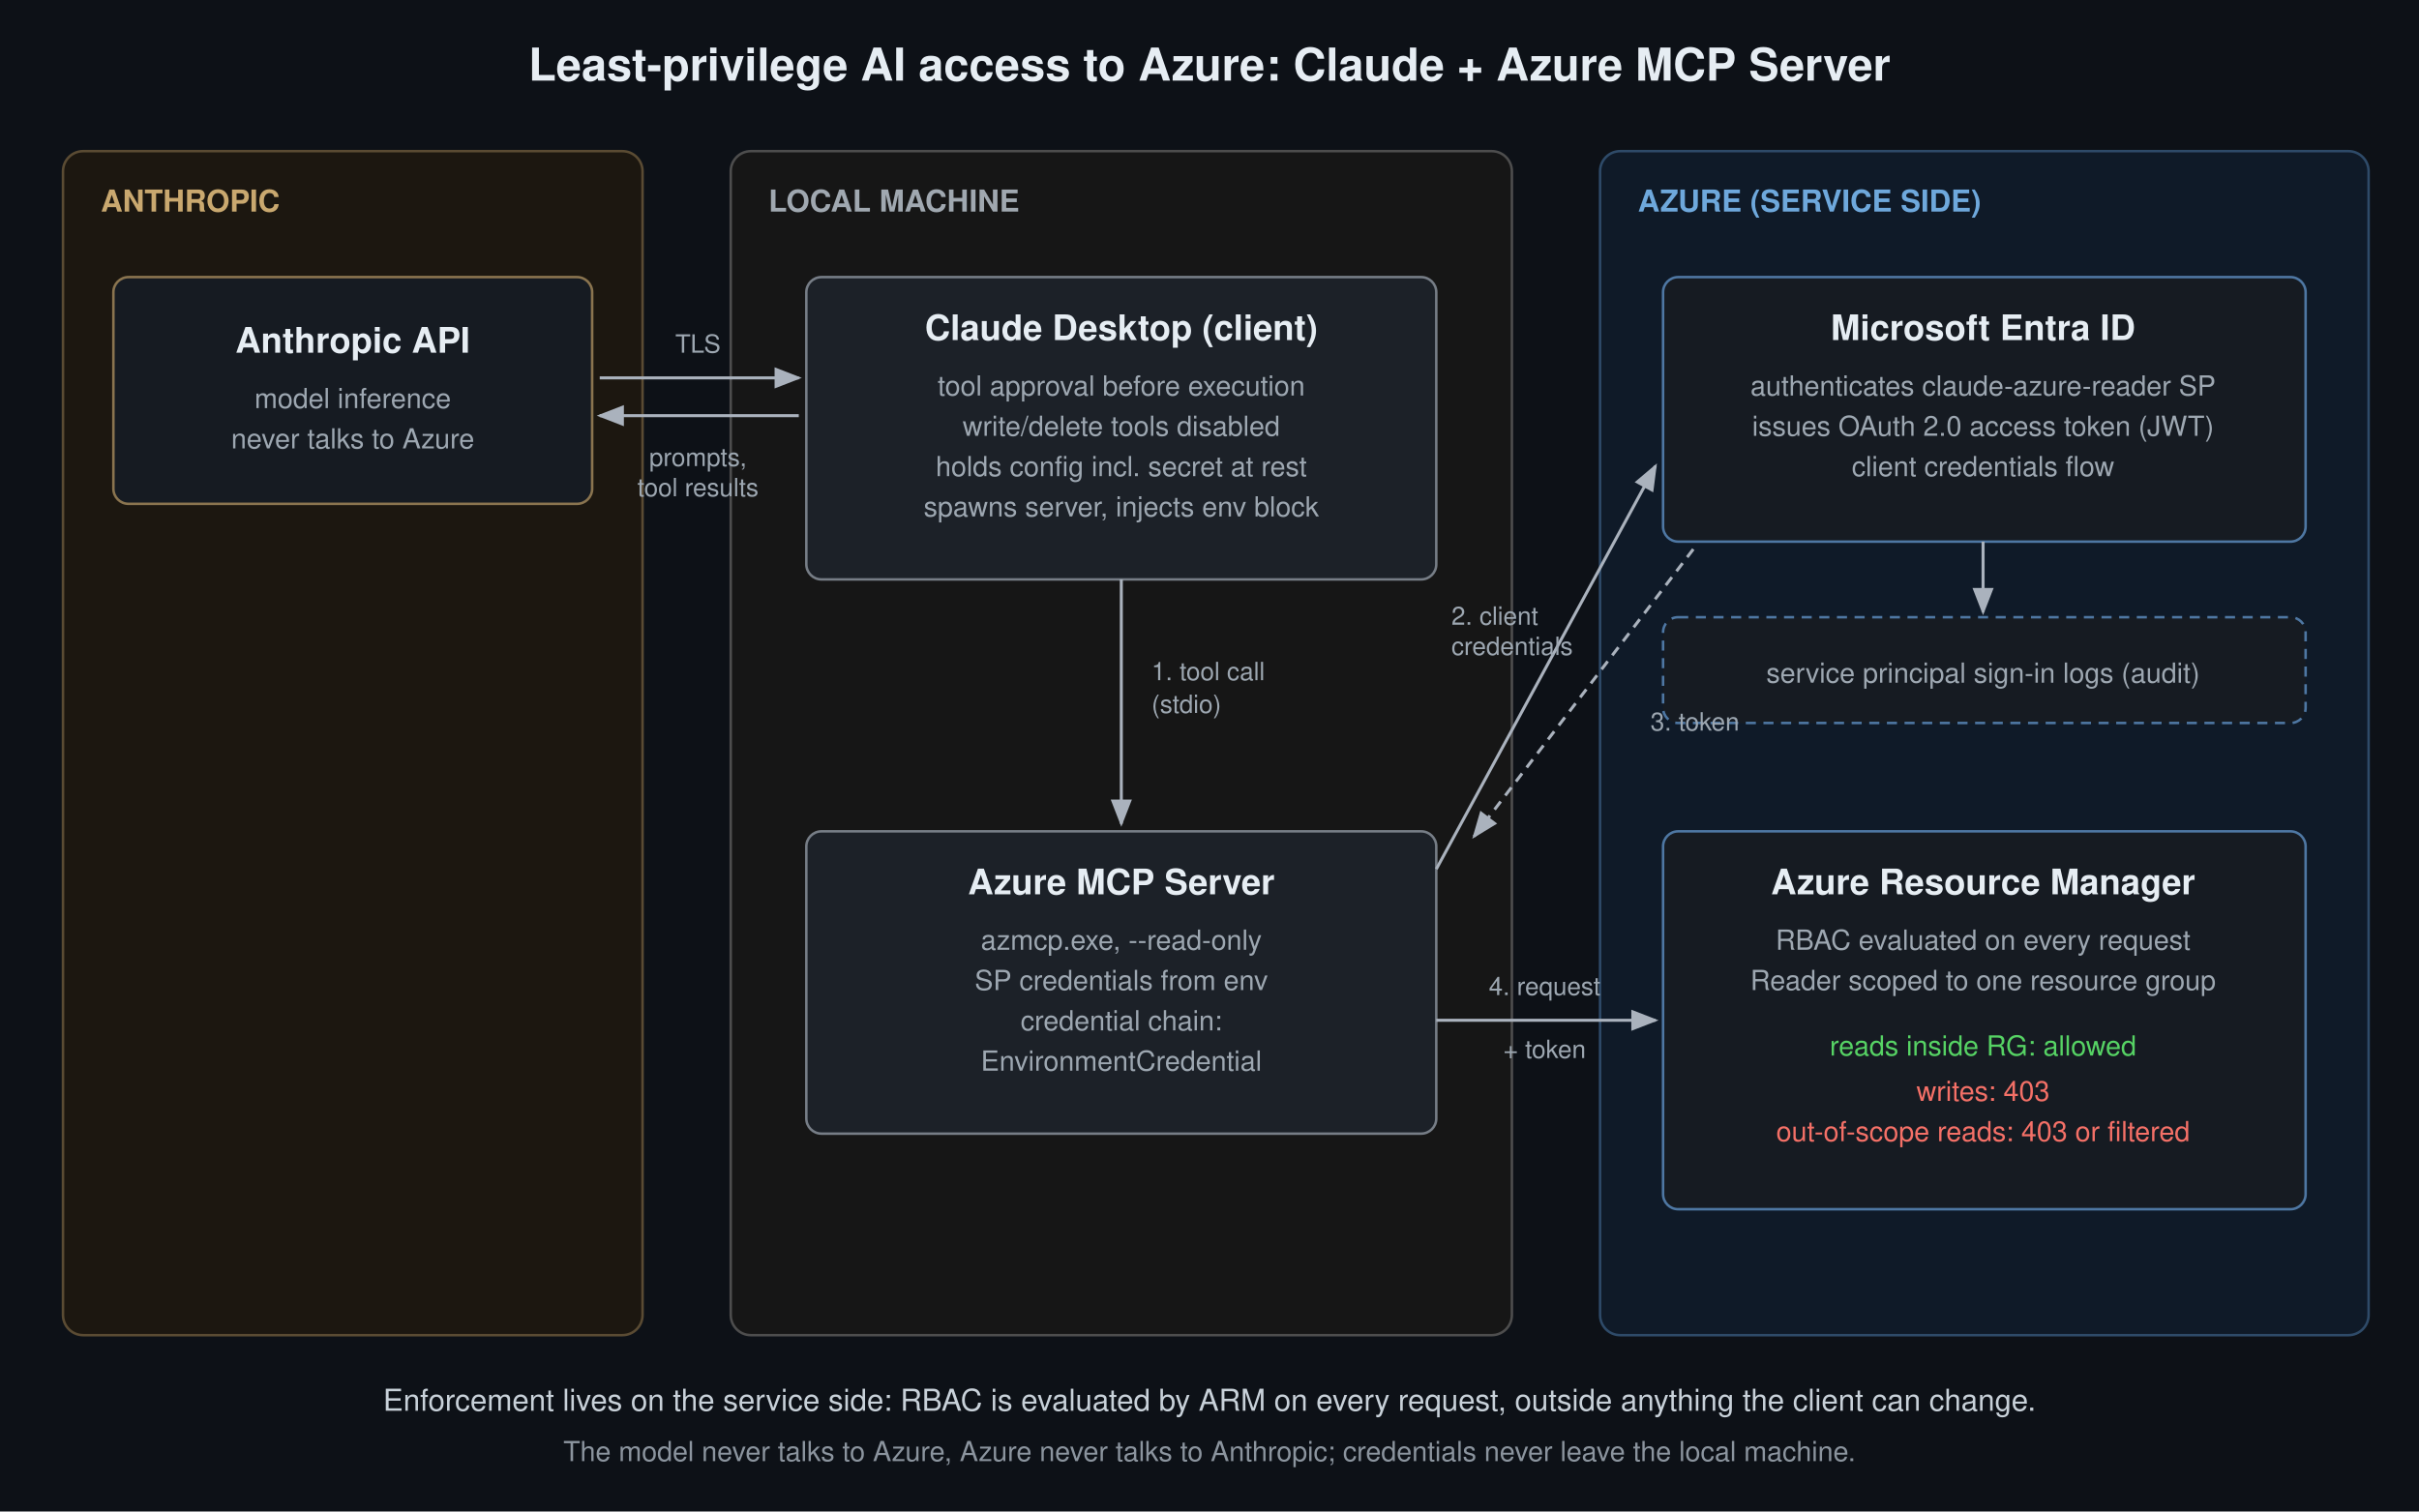
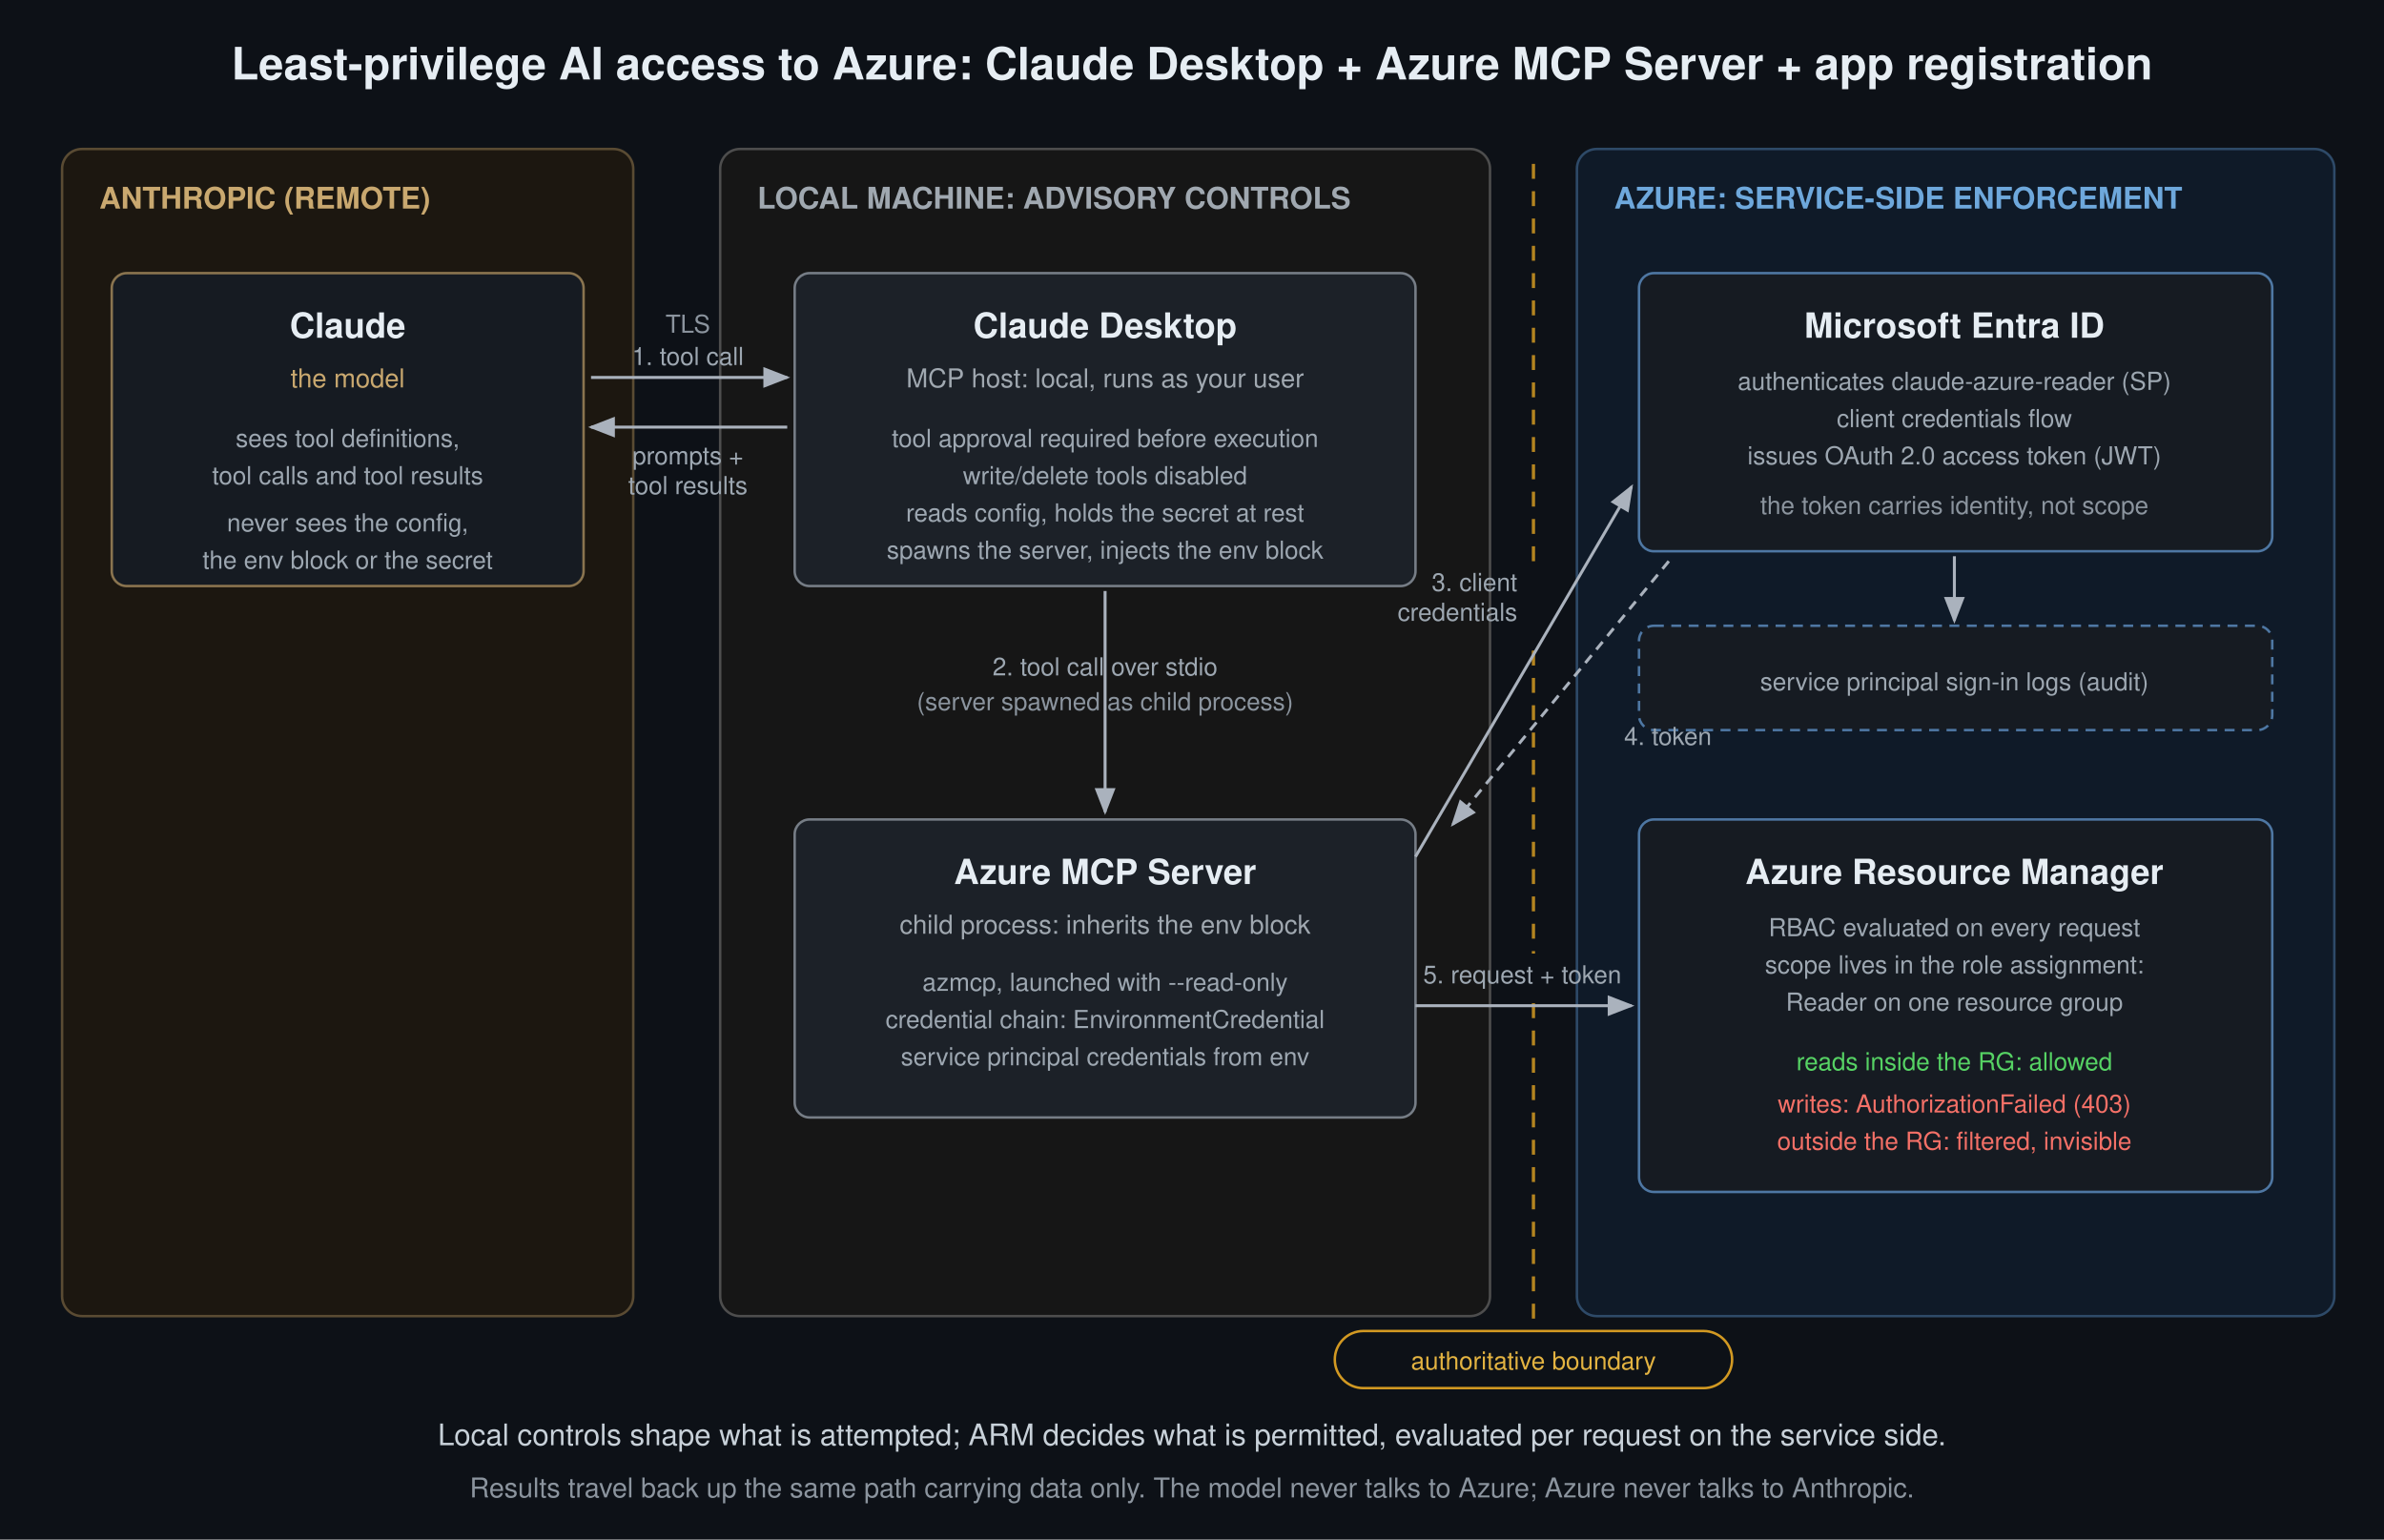
- <svg xmlns="http://www.w3.org/2000/svg" viewBox="0 0 960 600" font-family="Segoe UI, Helvetica, Arial, sans-serif">
+ <svg xmlns="http://www.w3.org/2000/svg" viewBox="0 0 960 620" font-family="Segoe UI, Helvetica, Arial, sans-serif">
  <defs>
    <marker id="arrow" markerWidth="9" markerHeight="7" refX="8" refY="3.5" orient="auto">
      <polygon points="0 0, 9 3.5, 0 7" fill="#aab2bd" />
    </marker>
  </defs>
-   <rect x="0" y="0" width="960" height="600" fill="#0d1117" />
-   <text x="480" y="32" text-anchor="middle" font-size="18" font-weight="bold" fill="#e6edf3">Least-privilege AI access to Azure: Claude + Azure MCP Server</text>
+   <rect x="0" y="0" width="960" height="620" fill="#0d1117" />
+   <text x="480" y="32" text-anchor="middle" font-size="18" font-weight="bold" fill="#e6edf3">Least-privilege AI access to Azure: Claude Desktop + Azure MCP Server + app registration</text>
+   <line x1="617.5" y1="66" x2="617.5" y2="228" stroke="#d29922" stroke-width="1.3" stroke-dasharray="6 5" opacity="0.85" />
+   <line x1="617.5" y1="262" x2="617.5" y2="384" stroke="#d29922" stroke-width="1.3" stroke-dasharray="6 5" opacity="0.85" />
+   <line x1="617.5" y1="404" x2="617.5" y2="536" stroke="#d29922" stroke-width="1.3" stroke-dasharray="6 5" opacity="0.85" />
+   <rect x="537.5" y="536" width="160" height="23" rx="11.5" fill="#0d1117" stroke="#d29922" />
+   <text x="617.5" y="551.5" text-anchor="middle" font-size="10" fill="#e3b341">authoritative boundary</text>
  <rect x="25" y="60" width="230" height="470" rx="8" fill="#1c1710" stroke="#5a4b33" />
-   <text x="40" y="84" font-size="12" font-weight="bold" fill="#c9a86f">ANTHROPIC</text>
-   <rect x="45" y="110" width="190" height="90" rx="6" fill="#161b22" stroke="#8a744f" />
-   <text x="140" y="140" text-anchor="middle" font-size="14" font-weight="bold" fill="#e6edf3">Anthropic API</text>
-   <text x="140" y="162" text-anchor="middle" font-size="11" fill="#9da7b1">model inference</text>
-   <text x="140" y="178" text-anchor="middle" font-size="11" fill="#9da7b1">never talks to Azure</text>
+   <text x="40" y="84" font-size="12" font-weight="bold" fill="#c9a86f">ANTHROPIC (REMOTE)</text>
+   <rect x="45" y="110" width="190" height="126" rx="6" fill="#161b22" stroke="#8a744f" />
+   <text x="140" y="136" text-anchor="middle" font-size="14" font-weight="bold" fill="#e6edf3">Claude</text>
+   <text x="140" y="156" text-anchor="middle" font-size="10.5" fill="#c9a86f">the model</text>
+   <text x="140" y="180" text-anchor="middle" font-size="10" fill="#9da7b1">sees tool definitions,</text>
+   <text x="140" y="195" text-anchor="middle" font-size="10" fill="#9da7b1">tool calls and tool results</text>
+   <text x="140" y="214" text-anchor="middle" font-size="10" fill="#9da7b1">never sees the config,</text>
+   <text x="140" y="229" text-anchor="middle" font-size="10" fill="#9da7b1">the env block or the secret</text>
  <rect x="290" y="60" width="310" height="470" rx="8" fill="#161616" stroke="#4d4d4d" />
-   <text x="305" y="84" font-size="12" font-weight="bold" fill="#a0a8b0">LOCAL MACHINE</text>
-   <rect x="320" y="110" width="250" height="120" rx="6" fill="#1c2128" stroke="#767d86" />
-   <text x="445" y="135" text-anchor="middle" font-size="14" font-weight="bold" fill="#e6edf3">Claude Desktop (client)</text>
-   <text x="445" y="157" text-anchor="middle" font-size="11" fill="#9da7b1">tool approval before execution</text>
-   <text x="445" y="173" text-anchor="middle" font-size="11" fill="#9da7b1">write/delete tools disabled</text>
-   <text x="445" y="189" text-anchor="middle" font-size="11" fill="#9da7b1">holds config incl. secret at rest</text>
-   <text x="445" y="205" text-anchor="middle" font-size="11" fill="#9da7b1">spawns server, injects env block</text>
+   <text x="305" y="84" font-size="12" font-weight="bold" fill="#a0a8b0">LOCAL MACHINE: ADVISORY CONTROLS</text>
+   <rect x="320" y="110" width="250" height="126" rx="6" fill="#1c2128" stroke="#767d86" />
+   <text x="445" y="136" text-anchor="middle" font-size="14" font-weight="bold" fill="#e6edf3">Claude Desktop</text>
+   <text x="445" y="156" text-anchor="middle" font-size="10.5" fill="#a0a8b0">MCP host: local, runs as your user</text>
+   <text x="445" y="180" text-anchor="middle" font-size="10" fill="#9da7b1">tool approval required before execution</text>
+   <text x="445" y="195" text-anchor="middle" font-size="10" fill="#9da7b1">write/delete tools disabled</text>
+   <text x="445" y="210" text-anchor="middle" font-size="10" fill="#9da7b1">reads config, holds the secret at rest</text>
+   <text x="445" y="225" text-anchor="middle" font-size="10" fill="#9da7b1">spawns the server, injects the env block</text>
  <rect x="320" y="330" width="250" height="120" rx="6" fill="#1c2128" stroke="#767d86" />
-   <text x="445" y="355" text-anchor="middle" font-size="14" font-weight="bold" fill="#e6edf3">Azure MCP Server</text>
-   <text x="445" y="377" text-anchor="middle" font-size="11" fill="#9da7b1">azmcp.exe, --read-only</text>
-   <text x="445" y="393" text-anchor="middle" font-size="11" fill="#9da7b1">SP credentials from env</text>
-   <text x="445" y="409" text-anchor="middle" font-size="11" fill="#9da7b1">credential chain:</text>
-   <text x="445" y="425" text-anchor="middle" font-size="11" fill="#9da7b1">EnvironmentCredential</text>
+   <text x="445" y="356" text-anchor="middle" font-size="14" font-weight="bold" fill="#e6edf3">Azure MCP Server</text>
+   <text x="445" y="376" text-anchor="middle" font-size="10.5" fill="#a0a8b0">child process: inherits the env block</text>
+   <text x="445" y="399" text-anchor="middle" font-size="10" fill="#9da7b1">azmcp, launched with --read-only</text>
+   <text x="445" y="414" text-anchor="middle" font-size="10" fill="#9da7b1">credential chain: EnvironmentCredential</text>
+   <text x="445" y="429" text-anchor="middle" font-size="10" fill="#9da7b1">service principal credentials from env</text>
  <rect x="635" y="60" width="305" height="470" rx="8" fill="#0f1a28" stroke="#2e4a68" />
-   <text x="650" y="84" font-size="12" font-weight="bold" fill="#6ea8dc">AZURE (SERVICE SIDE)</text>
-   <rect x="660" y="110" width="255" height="105" rx="6" fill="#161b22" stroke="#4e77a3" />
-   <text x="787" y="135" text-anchor="middle" font-size="14" font-weight="bold" fill="#e6edf3">Microsoft Entra ID</text>
-   <text x="787" y="157" text-anchor="middle" font-size="11" fill="#9da7b1">authenticates claude-azure-reader SP</text>
-   <text x="787" y="173" text-anchor="middle" font-size="11" fill="#9da7b1">issues OAuth 2.0 access token (JWT)</text>
-   <text x="787" y="189" text-anchor="middle" font-size="11" fill="#9da7b1">client credentials flow</text>
-   <rect x="660" y="245" width="255" height="42" rx="6" fill="#161b22" stroke="#4e77a3" stroke-dasharray="4 3" />
-   <text x="787" y="271" text-anchor="middle" font-size="11" fill="#9da7b1">service principal sign-in logs (audit)</text>
-   <line x1="787" y1="215" x2="787" y2="243" stroke="#aab2bd" stroke-width="1.2" marker-end="url(#arrow)" />
+   <text x="650" y="84" font-size="12" font-weight="bold" fill="#6ea8dc">AZURE: SERVICE-SIDE ENFORCEMENT</text>
+   <rect x="660" y="110" width="255" height="112" rx="6" fill="#161b22" stroke="#4e77a3" />
+   <text x="787" y="136" text-anchor="middle" font-size="14" font-weight="bold" fill="#e6edf3">Microsoft Entra ID</text>
+   <text x="787" y="157" text-anchor="middle" font-size="10" fill="#9da7b1">authenticates claude-azure-reader (SP)</text>
+   <text x="787" y="172" text-anchor="middle" font-size="10" fill="#9da7b1">client credentials flow</text>
+   <text x="787" y="187" text-anchor="middle" font-size="10" fill="#9da7b1">issues OAuth 2.0 access token (JWT)</text>
+   <text x="787" y="207" text-anchor="middle" font-size="10" fill="#8b949e">the token carries identity, not scope</text>
+   <rect x="660" y="252" width="255" height="42" rx="6" fill="#161b22" stroke="#4e77a3" stroke-dasharray="4 3" />
+   <text x="787" y="278" text-anchor="middle" font-size="10" fill="#9da7b1">service principal sign-in logs (audit)</text>
+   <line x1="787" y1="224" x2="787" y2="250" stroke="#aab2bd" stroke-width="1.2" marker-end="url(#arrow)" />
  <rect x="660" y="330" width="255" height="150" rx="6" fill="#161b22" stroke="#4e77a3" />
-   <text x="787" y="355" text-anchor="middle" font-size="14" font-weight="bold" fill="#e6edf3">Azure Resource Manager</text>
-   <text x="787" y="377" text-anchor="middle" font-size="11" fill="#9da7b1">RBAC evaluated on every request</text>
-   <text x="787" y="393" text-anchor="middle" font-size="11" fill="#9da7b1">Reader scoped to one resource group</text>
-   <text x="787" y="419" text-anchor="middle" font-size="11" fill="#56d364">reads inside RG: allowed</text>
-   <text x="787" y="437" text-anchor="middle" font-size="11" fill="#f47067">writes: 403</text>
-   <text x="787" y="453" text-anchor="middle" font-size="11" fill="#f47067">out-of-scope reads: 403 or filtered</text>
-   <line x1="238" y1="150" x2="317" y2="150" stroke="#aab2bd" stroke-width="1.2" marker-end="url(#arrow)" />
-   <line x1="317" y1="165" x2="238" y2="165" stroke="#aab2bd" stroke-width="1.2" marker-end="url(#arrow)" />
-   <text x="277" y="140" text-anchor="middle" font-size="10" fill="#9da7b1">TLS</text>
-   <text x="277" y="185" text-anchor="middle" font-size="10" fill="#9da7b1">prompts,</text>
-   <text x="277" y="197" text-anchor="middle" font-size="10" fill="#9da7b1">tool results</text>
-   <line x1="445" y1="230" x2="445" y2="327" stroke="#aab2bd" stroke-width="1.2" marker-end="url(#arrow)" />
-   <text x="457" y="270" font-size="10" fill="#9da7b1">1. tool call</text>
-   <text x="457" y="283" font-size="10" fill="#9da7b1">(stdio)</text>
-   <line x1="570" y1="345" x2="657" y2="185" stroke="#aab2bd" stroke-width="1.2" marker-end="url(#arrow)" />
-   <text x="576" y="248" font-size="10" fill="#9da7b1">2. client</text>
-   <text x="576" y="260" font-size="10" fill="#9da7b1">credentials</text>
-   <line x1="672" y1="218" x2="585" y2="332" stroke="#aab2bd" stroke-width="1.2" stroke-dasharray="4 3" marker-end="url(#arrow)" />
-   <text x="655" y="290" font-size="10" fill="#9da7b1">3. token</text>
+   <text x="787" y="356" text-anchor="middle" font-size="14" font-weight="bold" fill="#e6edf3">Azure Resource Manager</text>
+   <text x="787" y="377" text-anchor="middle" font-size="10" fill="#9da7b1">RBAC evaluated on every request</text>
+   <text x="787" y="392" text-anchor="middle" font-size="10" fill="#9da7b1">scope lives in the role assignment:</text>
+   <text x="787" y="407" text-anchor="middle" font-size="10" fill="#9da7b1">Reader on one resource group</text>
+   <text x="787" y="431" text-anchor="middle" font-size="10" fill="#56d364">reads inside the RG: allowed</text>
+   <text x="787" y="448" text-anchor="middle" font-size="10" fill="#f47067">writes: AuthorizationFailed (403)</text>
+   <text x="787" y="463" text-anchor="middle" font-size="10" fill="#f47067">outside the RG: filtered, invisible</text>
+   <text x="277" y="134" text-anchor="middle" font-size="10" fill="#8b949e">TLS</text>
+   <line x1="238" y1="152" x2="317" y2="152" stroke="#aab2bd" stroke-width="1.2" marker-end="url(#arrow)" />
+   <text x="277" y="147" text-anchor="middle" font-size="10" fill="#9da7b1">1. tool call</text>
+   <line x1="317" y1="172" x2="238" y2="172" stroke="#aab2bd" stroke-width="1.2" marker-end="url(#arrow)" />
+   <text x="277" y="187" text-anchor="middle" font-size="10" fill="#9da7b1">prompts +</text>
+   <text x="277" y="199" text-anchor="middle" font-size="10" fill="#9da7b1">tool results</text>
+   <line x1="445" y1="238" x2="445" y2="327" stroke="#aab2bd" stroke-width="1.2" marker-end="url(#arrow)" />
+   <text x="445" y="272" text-anchor="middle" font-size="10" fill="#9da7b1">2. tool call over stdio</text>
+   <text x="445" y="286" text-anchor="middle" font-size="10" fill="#8b949e">(server spawned as child process)</text>
+   <line x1="570" y1="345" x2="657" y2="196" stroke="#aab2bd" stroke-width="1.2" marker-end="url(#arrow)" />
+   <text x="611" y="238" text-anchor="end" font-size="10" fill="#9da7b1">3. client</text>
+   <text x="611" y="250" text-anchor="end" font-size="10" fill="#9da7b1">credentials</text>
+   <line x1="672" y1="226" x2="585" y2="332" stroke="#aab2bd" stroke-width="1.2" stroke-dasharray="4 3" marker-end="url(#arrow)" />
+   <text x="654" y="300" font-size="10" fill="#9da7b1">4. token</text>
  <line x1="570" y1="405" x2="657" y2="405" stroke="#aab2bd" stroke-width="1.2" marker-end="url(#arrow)" />
-   <text x="613" y="395" text-anchor="middle" font-size="10" fill="#9da7b1">4. request</text>
-   <text x="613" y="420" text-anchor="middle" font-size="10" fill="#9da7b1">+ token</text>
-   <text x="480" y="560" text-anchor="middle" font-size="12" fill="#c8d1d9">Enforcement lives on the service side: RBAC is evaluated by ARM on every request, outside anything the client can change.</text>
-   <text x="480" y="580" text-anchor="middle" font-size="11" fill="#8b949e">The model never talks to Azure, Azure never talks to Anthropic; credentials never leave the local machine.</text>
+   <text x="613" y="396" text-anchor="middle" font-size="10" fill="#9da7b1">5. request + token</text>
+   <text x="480" y="582" text-anchor="middle" font-size="12" fill="#c8d1d9">Local controls shape what is attempted; ARM decides what is permitted, evaluated per request on the service side.</text>
+   <text x="480" y="603" text-anchor="middle" font-size="11" fill="#8b949e">Results travel back up the same path carrying data only. The model never talks to Azure; Azure never talks to Anthropic.</text>
</svg>
